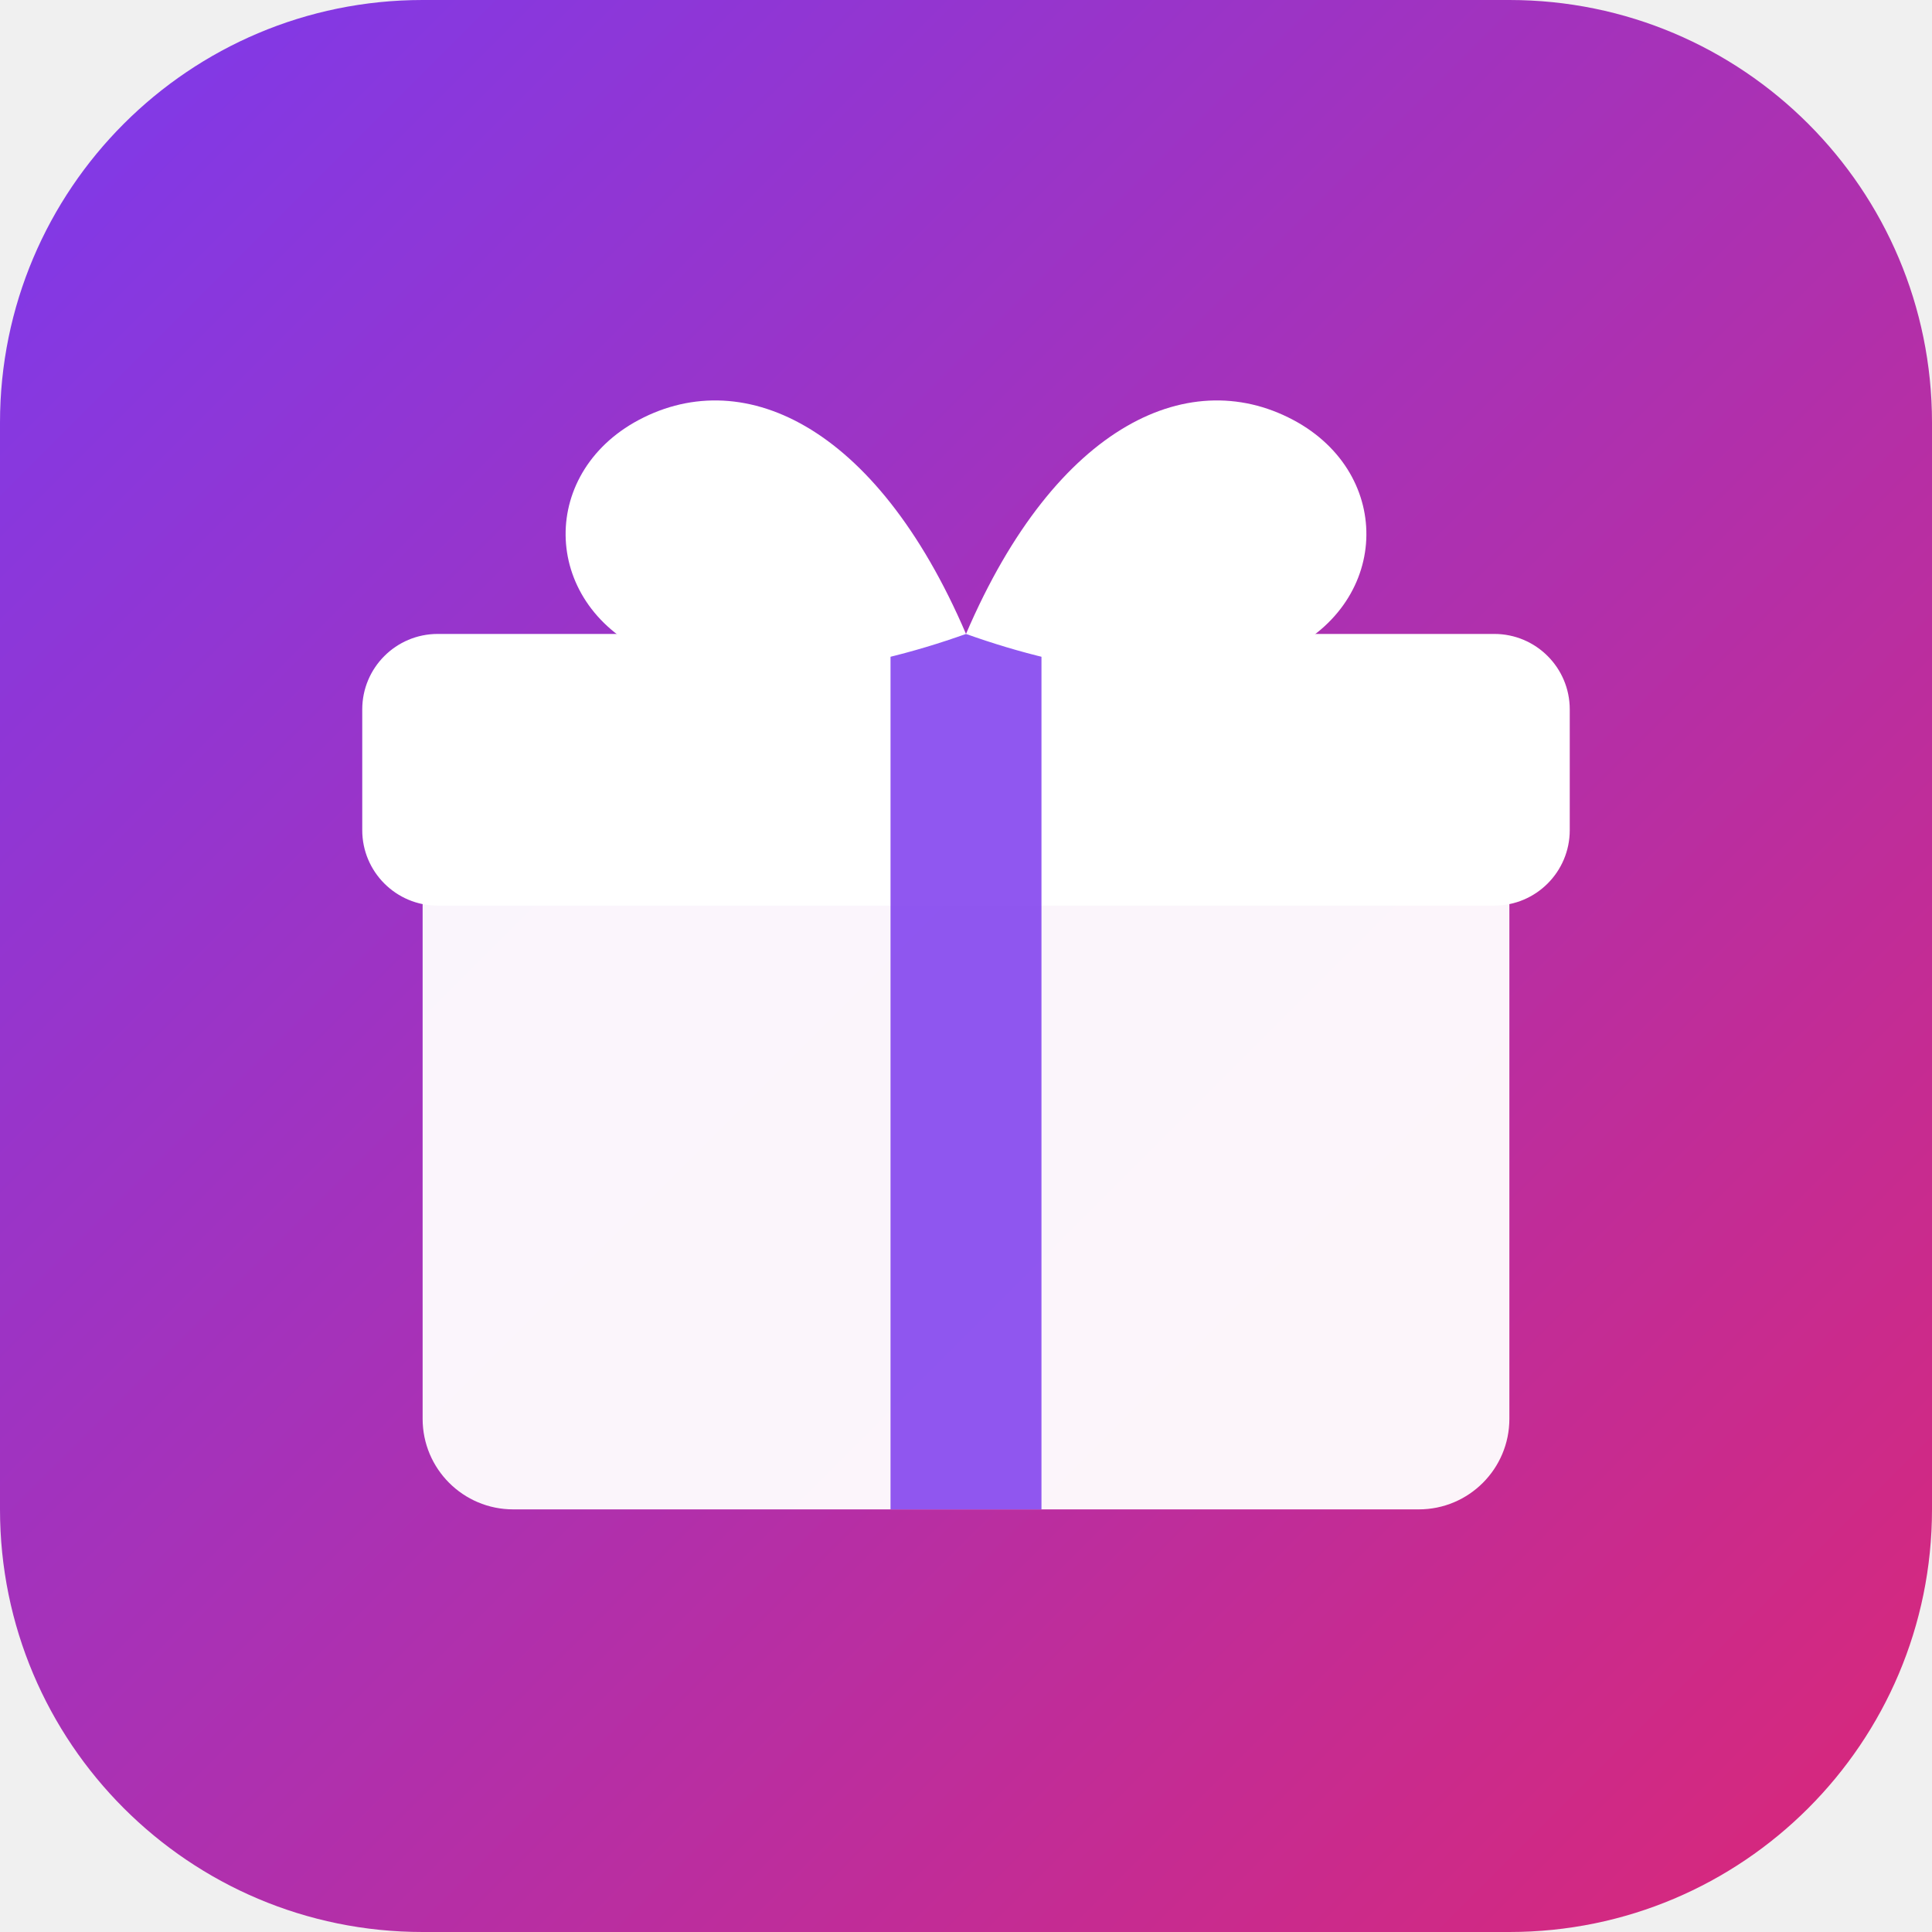
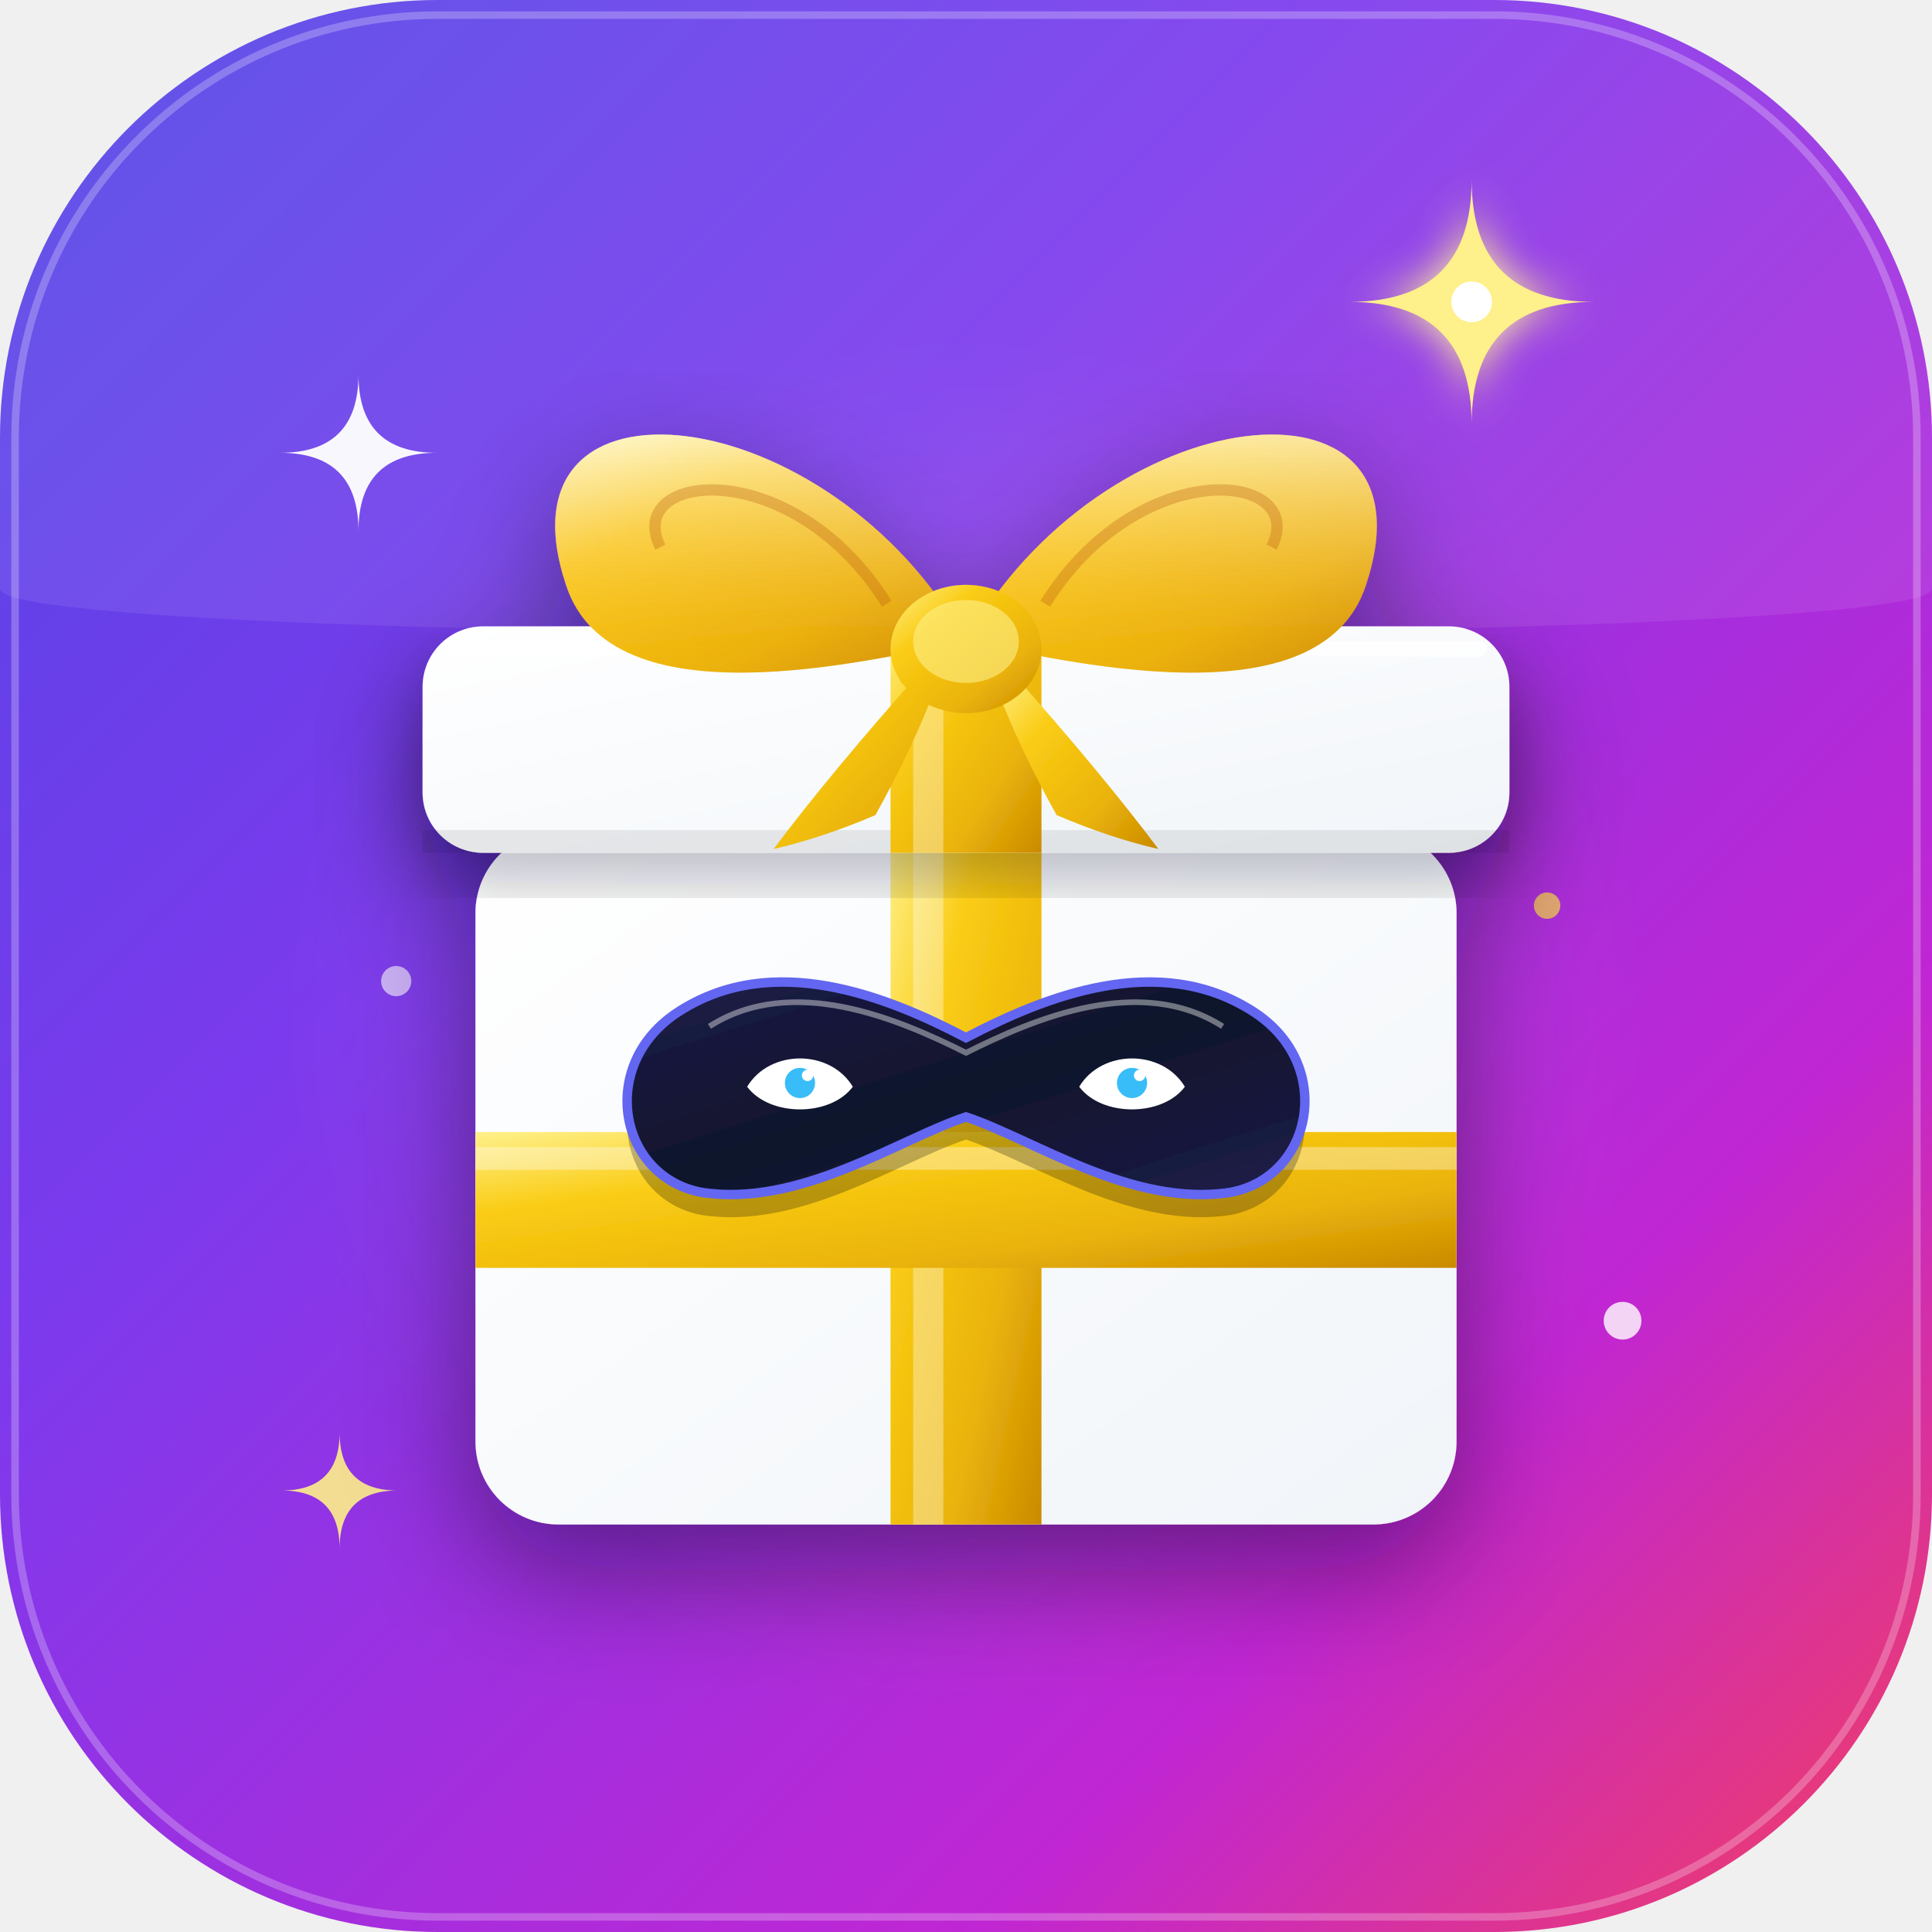
<svg xmlns="http://www.w3.org/2000/svg" viewBox="0 0 512 512" width="512" height="512">
  <defs>
-     <linearGradient id="bg" x1="0" y1="0" x2="1" y2="1">
-       <stop offset="0%" stop-color="#7c3aed" />
-       <stop offset="100%" stop-color="#db2777" />
+     <linearGradient id="bgGrad" x1="0%" y1="0%" x2="100%" y2="100%">
+       <stop offset="0%" stop-color="#4f46e5" />
+       <stop offset="35%" stop-color="#7c3aed" />
+       <stop offset="75%" stop-color="#c026d3" />
+       <stop offset="100%" stop-color="#f43f5e" />
    </linearGradient>
+     <radialGradient id="ambientGlow" cx="50%" cy="50%" r="50%">
+       <stop offset="0%" stop-color="#ffffff" stop-opacity="0.25" />
+       <stop offset="60%" stop-color="#ffffff" stop-opacity="0.05" />
+       <stop offset="100%" stop-color="#ffffff" stop-opacity="0" />
+     </radialGradient>
+     <linearGradient id="goldGrad" x1="0%" y1="0%" x2="100%" y2="100%">
+       <stop offset="0%" stop-color="#fef08a" />
+       <stop offset="30%" stop-color="#facc15" />
+       <stop offset="70%" stop-color="#eab308" />
+       <stop offset="100%" stop-color="#ca8a04" />
+     </linearGradient>
+     <linearGradient id="goldHighlight" x1="0%" y1="0%" x2="0%" y2="100%">
+       <stop offset="0%" stop-color="#ffffff" stop-opacity="0.6" />
+       <stop offset="100%" stop-color="#f59e0b" stop-opacity="0.1" />
+     </linearGradient>
+     <linearGradient id="boxGrad" x1="0%" y1="0%" x2="100%" y2="100%">
+       <stop offset="0%" stop-color="#ffffff" />
+       <stop offset="100%" stop-color="#f1f5f9" />
+     </linearGradient>
+     <linearGradient id="maskGrad" x1="0%" y1="0%" x2="100%" y2="100%">
+       <stop offset="0%" stop-color="#1e1b4b" />
+       <stop offset="50%" stop-color="#0f172a" />
+       <stop offset="100%" stop-color="#1e1b4b" />
+     </linearGradient>
+     <filter id="softShadow" x="-10%" y="-10%" width="130%" height="130%">
+       <feDropShadow dx="0" dy="12" stdDeviation="16" flood-color="#090514" flood-opacity="0.45" />
+     </filter>
+     <filter id="lidShadow" x="-10%" y="-10%" width="130%" height="130%">
+       <feDropShadow dx="0" dy="8" stdDeviation="8" flood-color="#090514" flood-opacity="0.25" />
+     </filter>
+     <filter id="glowFilter" x="-20%" y="-20%" width="140%" height="140%">
+       <feGaussianBlur stdDeviation="6" result="blur" />
+       <feComposite in="SourceGraphic" in2="blur" operator="over" />
+     </filter>
  </defs>
-   <rect width="512" height="512" rx="112" fill="url(#bg)" />
-   <g fill="#ffffff">
-     <rect x="112" y="216" width="288" height="184" rx="24" opacity="0.95" />
-     <rect x="96" y="168" width="320" height="72" rx="20" />
-     <rect x="236" y="168" width="40" height="232" fill="#7c3aed" opacity="0.85" />
-     <path d="M256 168c-24-56-60-72-88-56-26 15-24 50 6 62 22 9 54 4 82-6zm0 0c24-56 60-72 88-56 26 15 24 50-6 62-22 9-54 4-82-6z" />
+   <rect width="512" height="512" rx="116" fill="url(#bgGrad)" />
+   <path d="M0 116C0 51.93 51.93 0 116 0h280c64.07 0 116 51.93 116 116v40C512 172 0 172 0 156v-40z" fill="#ffffff" opacity="0.08" />
+   <circle cx="256" cy="270" r="180" fill="url(#ambientGlow)" />
+   <rect x="4" y="4" width="504" height="504" rx="112" fill="none" stroke="#ffffff" stroke-width="2" opacity="0.25" />
+   <g transform="translate(390, 80) scale(0.9)" filter="url(#glowFilter)">
+     <path d="M 0,-36 Q 0,0 36,0 Q 0,0 0,36 Q 0,0 -36,0 Q 0,0 0,-36 Z" fill="#fef08a" />
+     <circle cx="0" cy="0" r="6" fill="#ffffff" />
+   </g>
+   <g transform="translate(95, 120) scale(0.65)">
+     <path d="M 0,-32 Q 0,0 32,0 Q 0,0 0,32 Q 0,0 -32,0 Q 0,0 0,-32 Z" fill="#ffffff" opacity="0.95" />
+   </g>
+   <g transform="translate(90, 395) scale(0.55)">
+     <path d="M 0,-28 Q 0,0 28,0 Q 0,0 0,28 Q 0,0 -28,0 Q 0,0 0,-28 Z" fill="#fef08a" opacity="0.9" />
+   </g>
+   <circle cx="430" cy="350" r="5" fill="#ffffff" opacity="0.8" />
+   <circle cx="410" cy="240" r="3.5" fill="#fde047" opacity="0.7" />
+   <circle cx="105" cy="260" r="4" fill="#ffffff" opacity="0.6" />
+   <g filter="url(#softShadow)">
+     <rect x="126" y="220" width="260" height="184" rx="22" fill="url(#boxGrad)" />
+     <rect x="236" y="220" width="40" height="184" fill="url(#goldGrad)" />
+     <rect x="242" y="220" width="8" height="184" fill="#ffffff" opacity="0.35" />
+     <rect x="126" y="300" width="260" height="36" fill="url(#goldGrad)" />
+     <rect x="126" y="304" width="260" height="6" fill="#ffffff" opacity="0.35" />
+     <g transform="translate(0, 0)">
+       <path d="M 180,268 C 205,252 235,264 256,275 C 277,264 307,252 332,268 C 354,282 348,312 326,316 C 300,320 274,302 256,296 C 238,302 212,320 186,316 C 164,312 158,282 180,268 Z" fill="#000000" opacity="0.25" transform="translate(0, 6)" />
+       <path d="M 180,268 C 205,252 235,264 256,275 C 277,264 307,252 332,268 C 354,282 348,312 326,316 C 300,320 274,302 256,296 C 238,302 212,320 186,316 C 164,312 158,282 180,268 Z" fill="url(#maskGrad)" stroke="#6366f1" stroke-width="2.5" />
+       <path d="M 198,288 C 204,278 220,278 226,288 C 220,296 204,296 198,288 Z" fill="#ffffff" />
+       <circle cx="212" cy="287" r="4" fill="#38bdf8" />
+       <circle cx="214" cy="285" r="1.5" fill="#ffffff" />
+       <path d="M 286,288 C 292,278 308,278 314,288 C 308,296 292,296 286,288 Z" fill="#ffffff" />
+       <circle cx="300" cy="287" r="4" fill="#38bdf8" />
+       <circle cx="302" cy="285" r="1.5" fill="#ffffff" />
+       <path d="M 188,272 C 210,258 238,270 256,279 C 274,270 302,258 324,272" fill="none" stroke="#ffffff" stroke-width="1.5" opacity="0.4" />
+     </g>
+     <g filter="url(#lidShadow)">
+       <rect x="112" y="166" width="288" height="60" rx="16" fill="url(#boxGrad)" />
+       <rect x="112" y="220" width="288" height="6" fill="#000000" opacity="0.08" />
+       <rect x="236" y="166" width="40" height="60" fill="url(#goldGrad)" />
+       <rect x="242" y="166" width="8" height="60" fill="#ffffff" opacity="0.35" />
+       <rect x="118" y="170" width="276" height="4" rx="2" fill="#ffffff" opacity="0.8" />
+     </g>
+     <path d="M 256,170 C 220,105 130,95 150,155 C 162,192 230,175 256,170 Z" fill="url(#goldGrad)" />
+     <path d="M 256,170 C 220,105 130,95 150,155 C 162,192 230,175 256,170 Z" fill="url(#goldHighlight)" />
+     <path d="M 175,145 C 165,125 210,120 235,160" fill="none" stroke="#b45309" stroke-width="3" opacity="0.3" />
+     <path d="M 256,170 C 292,105 382,95 362,155 C 350,192 282,175 256,170 Z" fill="url(#goldGrad)" />
+     <path d="M 256,170 C 292,105 382,95 362,155 C 350,192 282,175 256,170 Z" fill="url(#goldHighlight)" />
+     <path d="M 337,145 C 347,125 302,120 277,160" fill="none" stroke="#b45309" stroke-width="3" opacity="0.3" />
+     <path d="M 244,178 Q 220,205 205,225 Q 218,222 232,216 Q 242,198 248,182 Z" fill="url(#goldGrad)" />
+     <path d="M 268,178 Q 292,205 307,225 Q 294,222 280,216 Q 270,198 264,182 Z" fill="url(#goldGrad)" />
+     <ellipse cx="256" cy="172" rx="20" ry="17" fill="url(#goldGrad)" />
+     <ellipse cx="256" cy="170" rx="14" ry="11" fill="#fef08a" opacity="0.6" />
  </g>
</svg>
